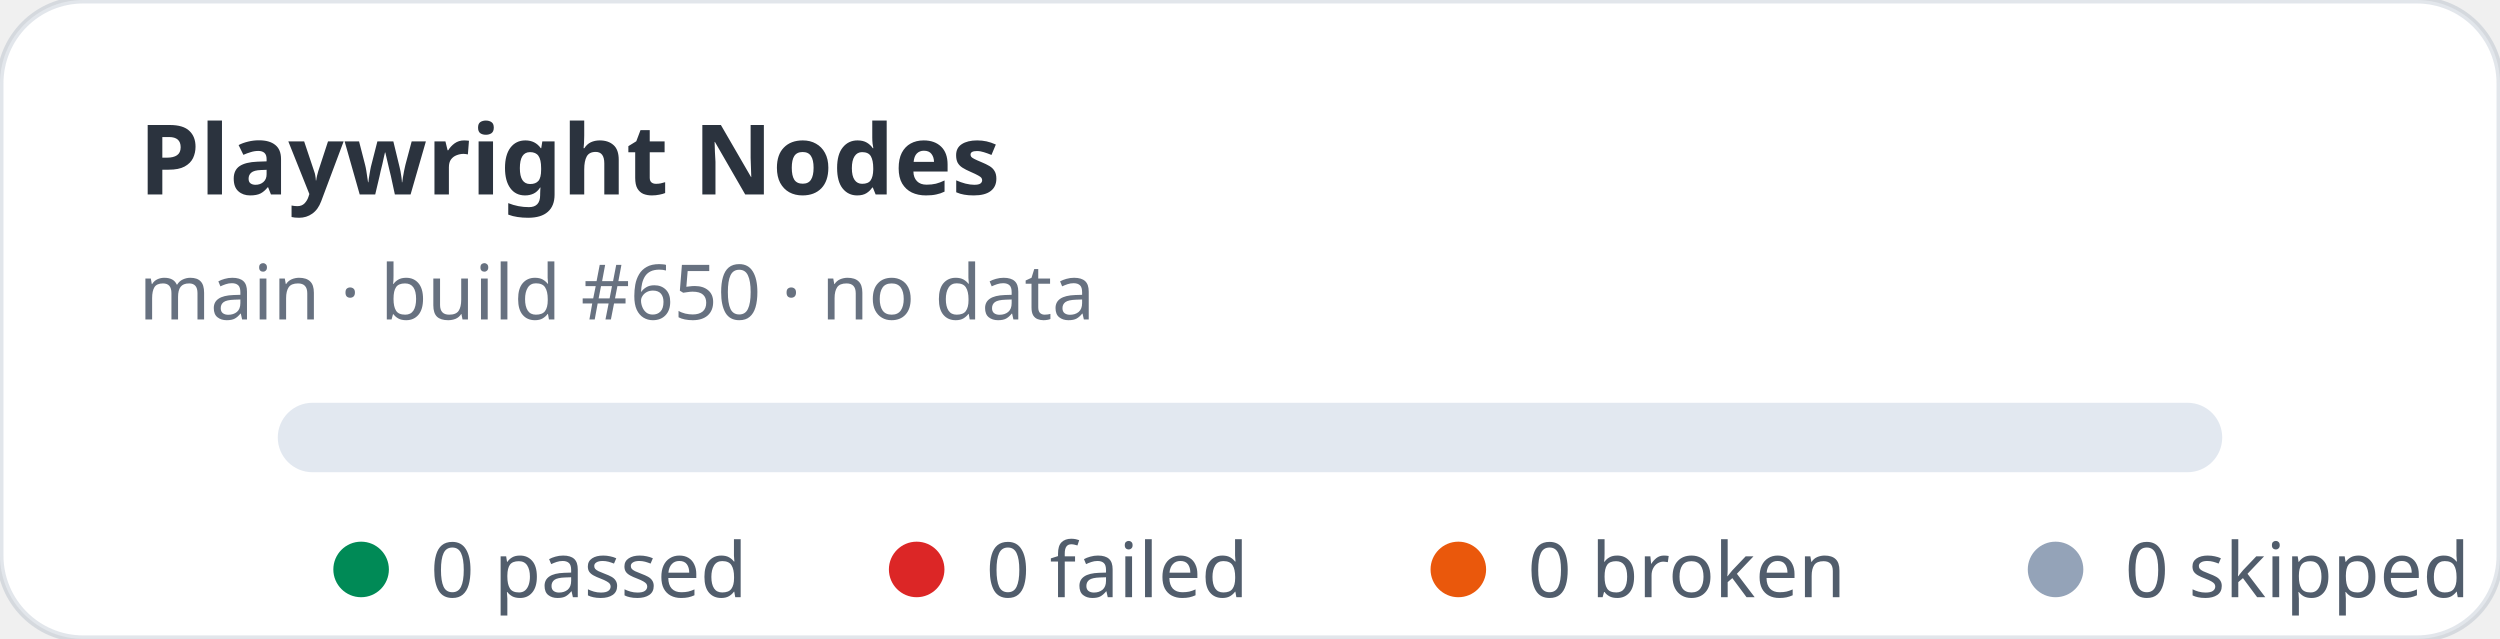
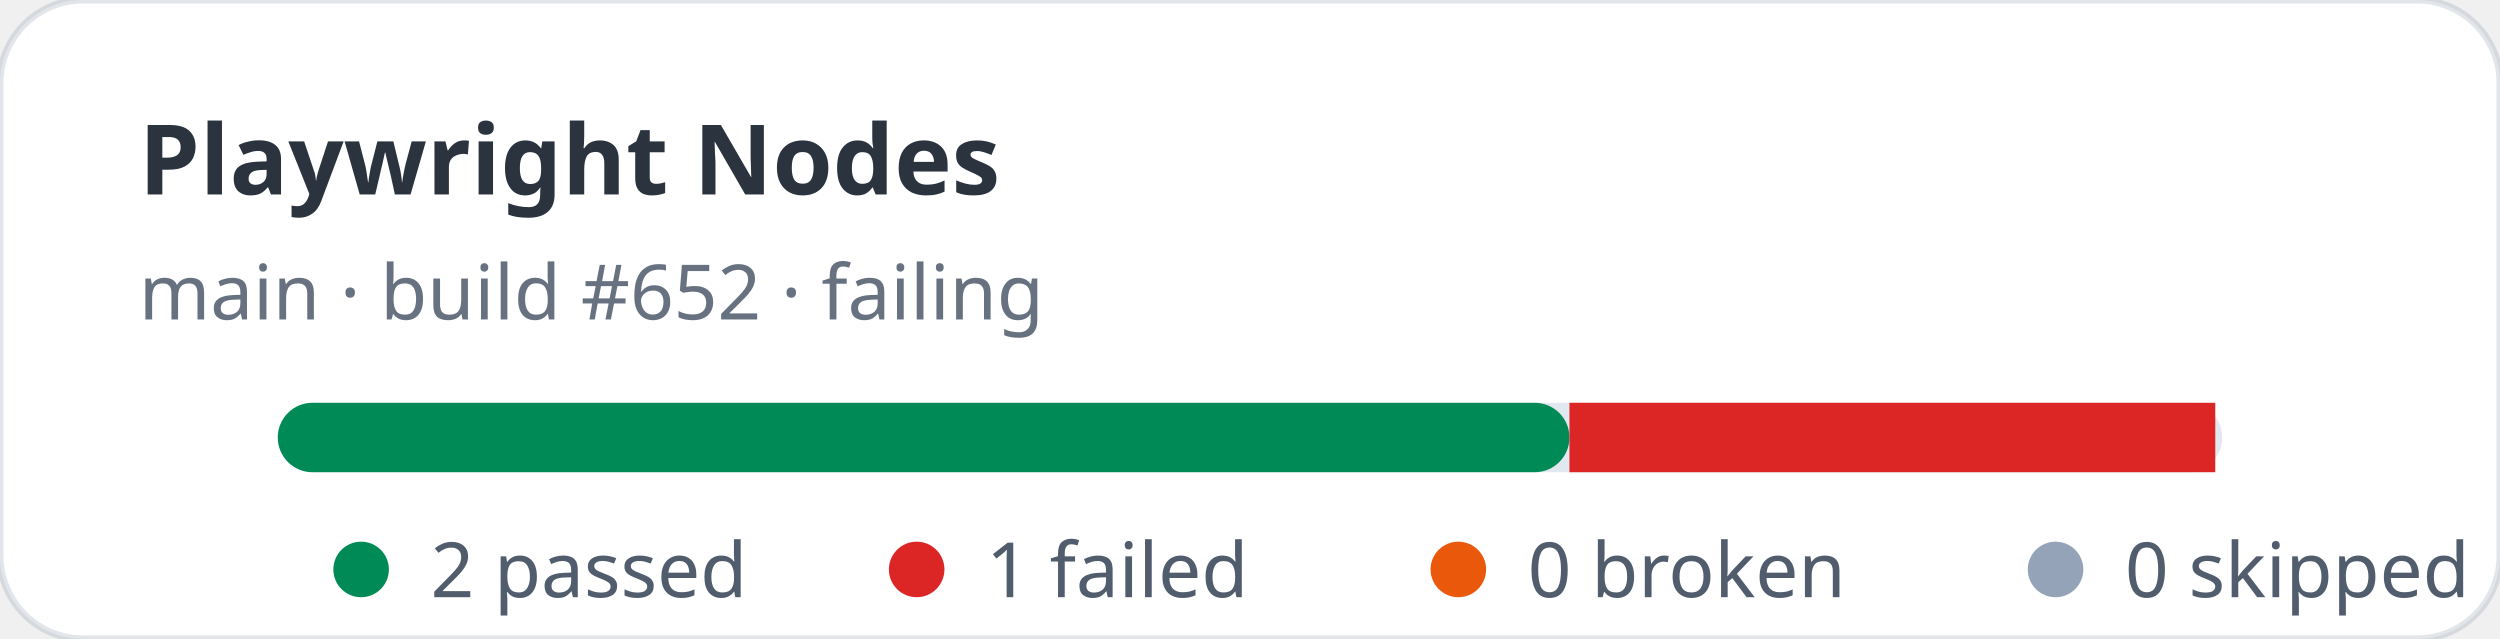
- <svg xmlns="http://www.w3.org/2000/svg" width="360" height="92" viewBox="0 0 360 92" role="img" aria-label="Playwright Nodes stats: 0 passed, 0 failed">
+ <svg xmlns="http://www.w3.org/2000/svg" width="360" height="92" viewBox="0 0 360 92" role="img" aria-label="Playwright Nodes stats: 2 passed, 1 failed">
  <rect width="360" height="92" rx="12" fill="#ffffff" stroke="rgba(11,48,86,0.12)" />
  <text x="20" y="28" fill="rgba(1,10,24,0.83)" font-family="ui-sans-serif,system-ui,sans-serif" font-size="14" font-weight="700">Playwright Nodes</text>
-   <text x="20" y="46" fill="rgba(2,19,44,0.6)" font-family="ui-sans-serif,system-ui,sans-serif" font-size="11">main · build #650 · no data</text>
+   <text x="20" y="46" fill="rgba(2,19,44,0.6)" font-family="ui-sans-serif,system-ui,sans-serif" font-size="11">main · build #652 · failing</text>
  <rect x="40" y="58" width="280" height="10" rx="5" fill="#e2e8f0" />
+   <rect x="40" y="58" width="186" height="10" rx="5" fill="#008a56" />
+   <rect x="226" y="58" width="93" height="10" fill="#dc2626" />
  <g font-family="ui-sans-serif,system-ui,sans-serif" font-size="11" fill="rgba(1,18,40,0.68)">
    <circle cx="52" cy="82" r="4" fill="#008a56" />
-     <text x="62" y="86">0 passed</text>
+     <text x="62" y="86">2 passed</text>
    <circle cx="132" cy="82" r="4" fill="#dc2626" />
-     <text x="142" y="86">0 failed</text>
+     <text x="142" y="86">1 failed</text>
    <circle cx="210" cy="82" r="4" fill="#ea580c" />
    <text x="220" y="86">0 broken</text>
    <circle cx="296" cy="82" r="4" fill="#94a3b8" />
    <text x="306" y="86">0 skipped</text>
  </g>
</svg>
